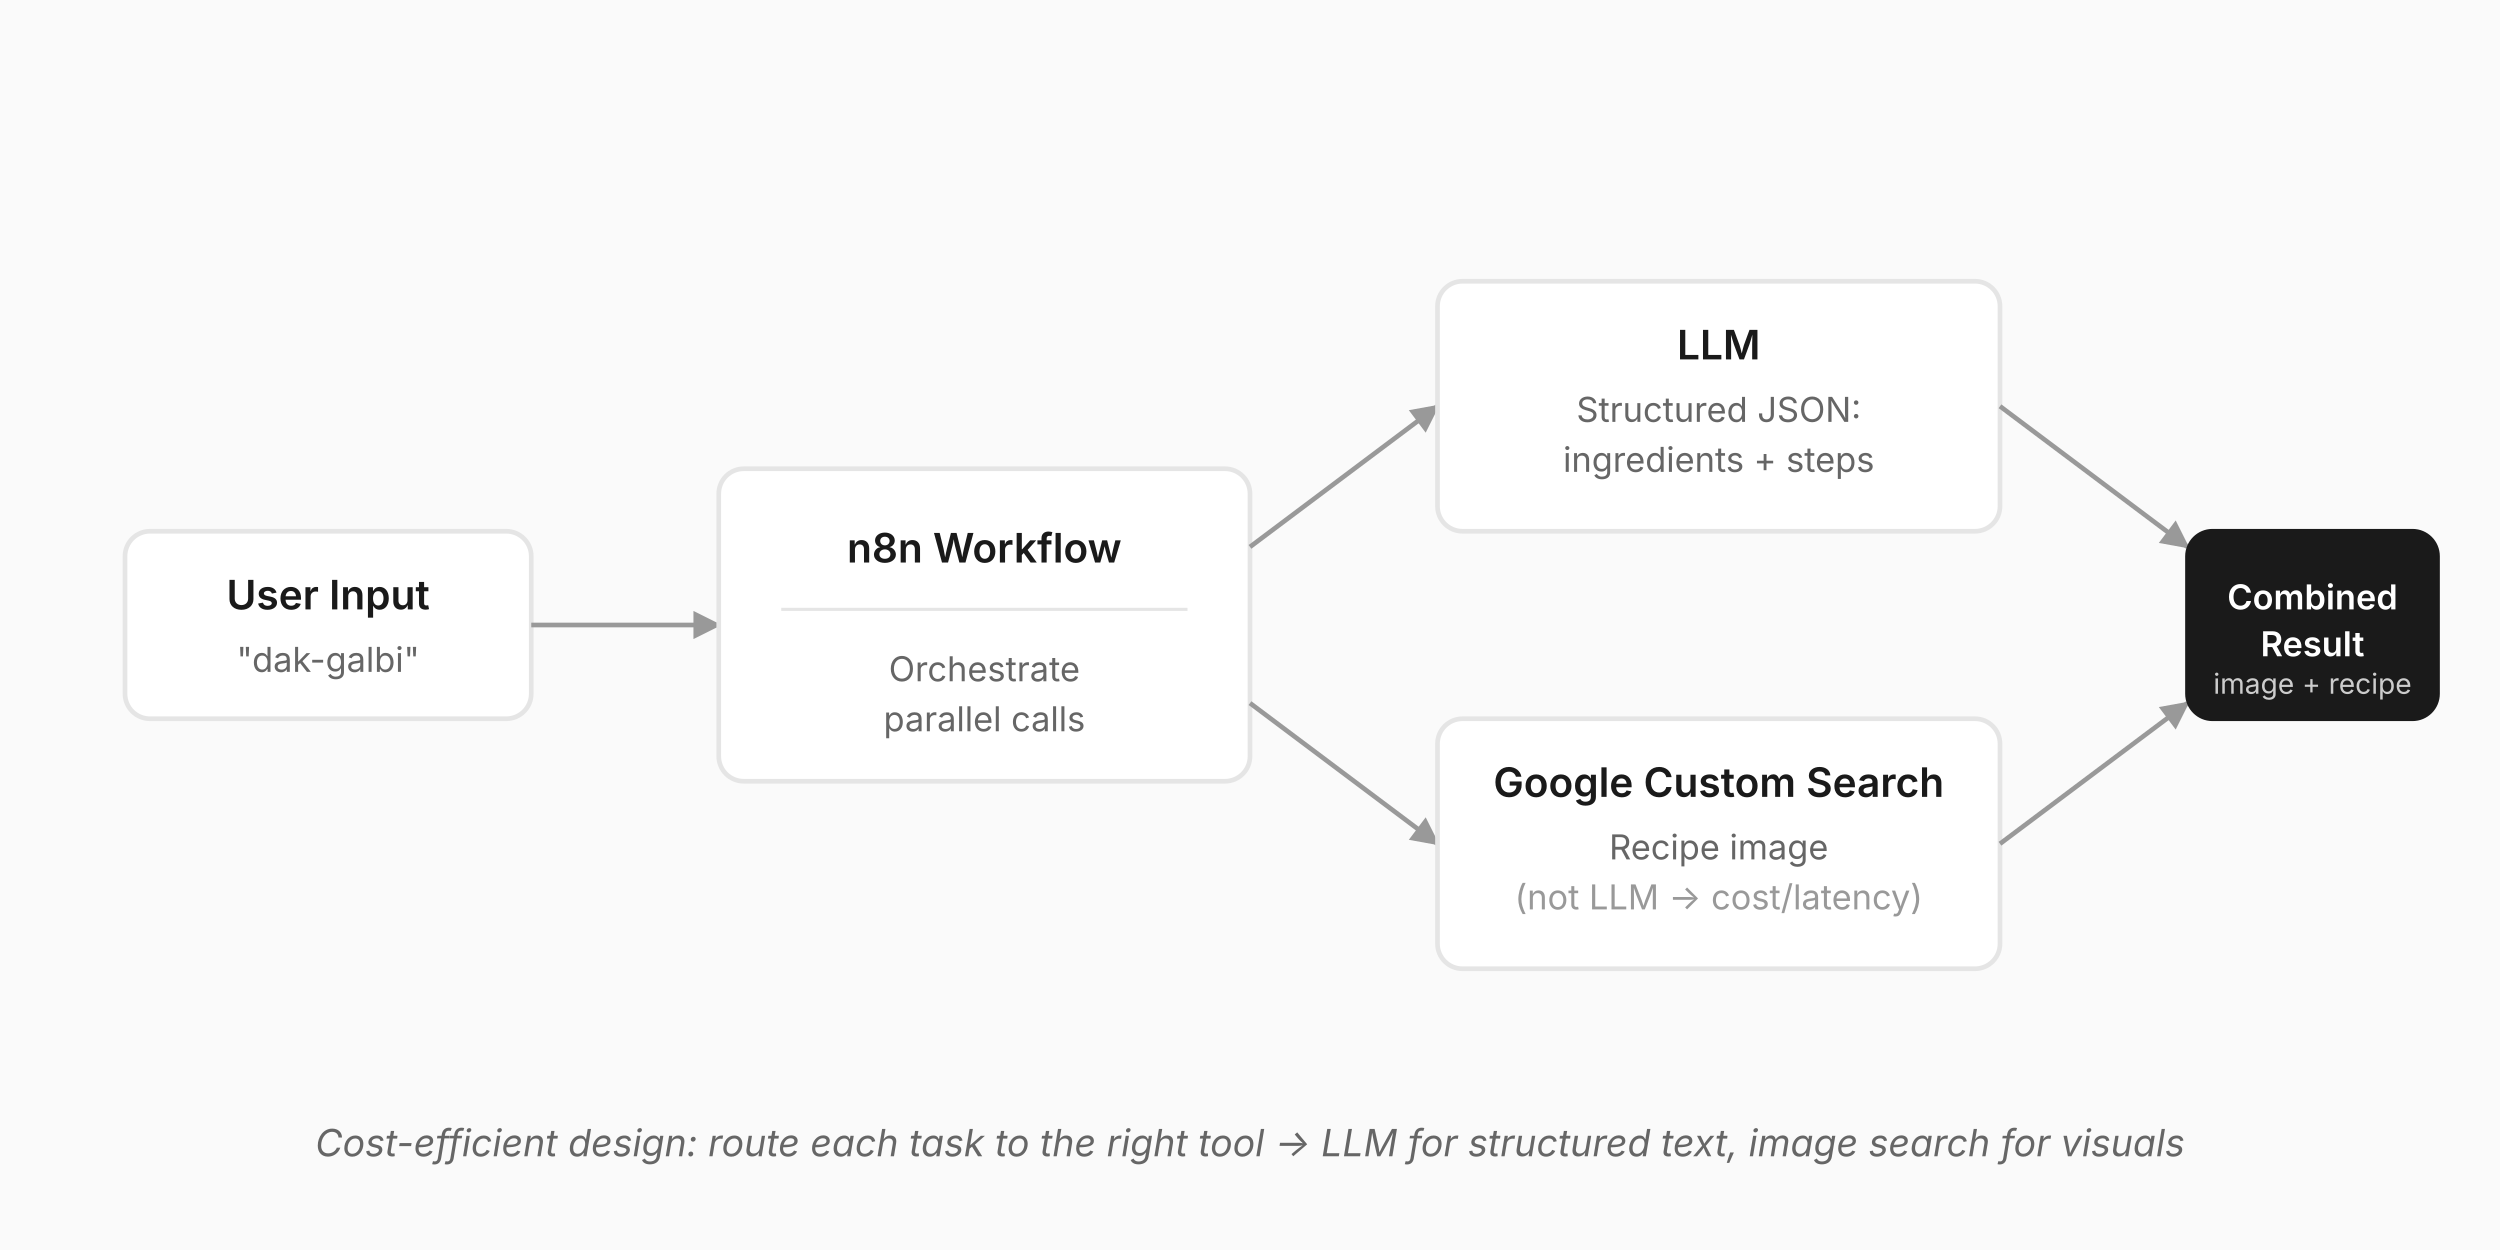
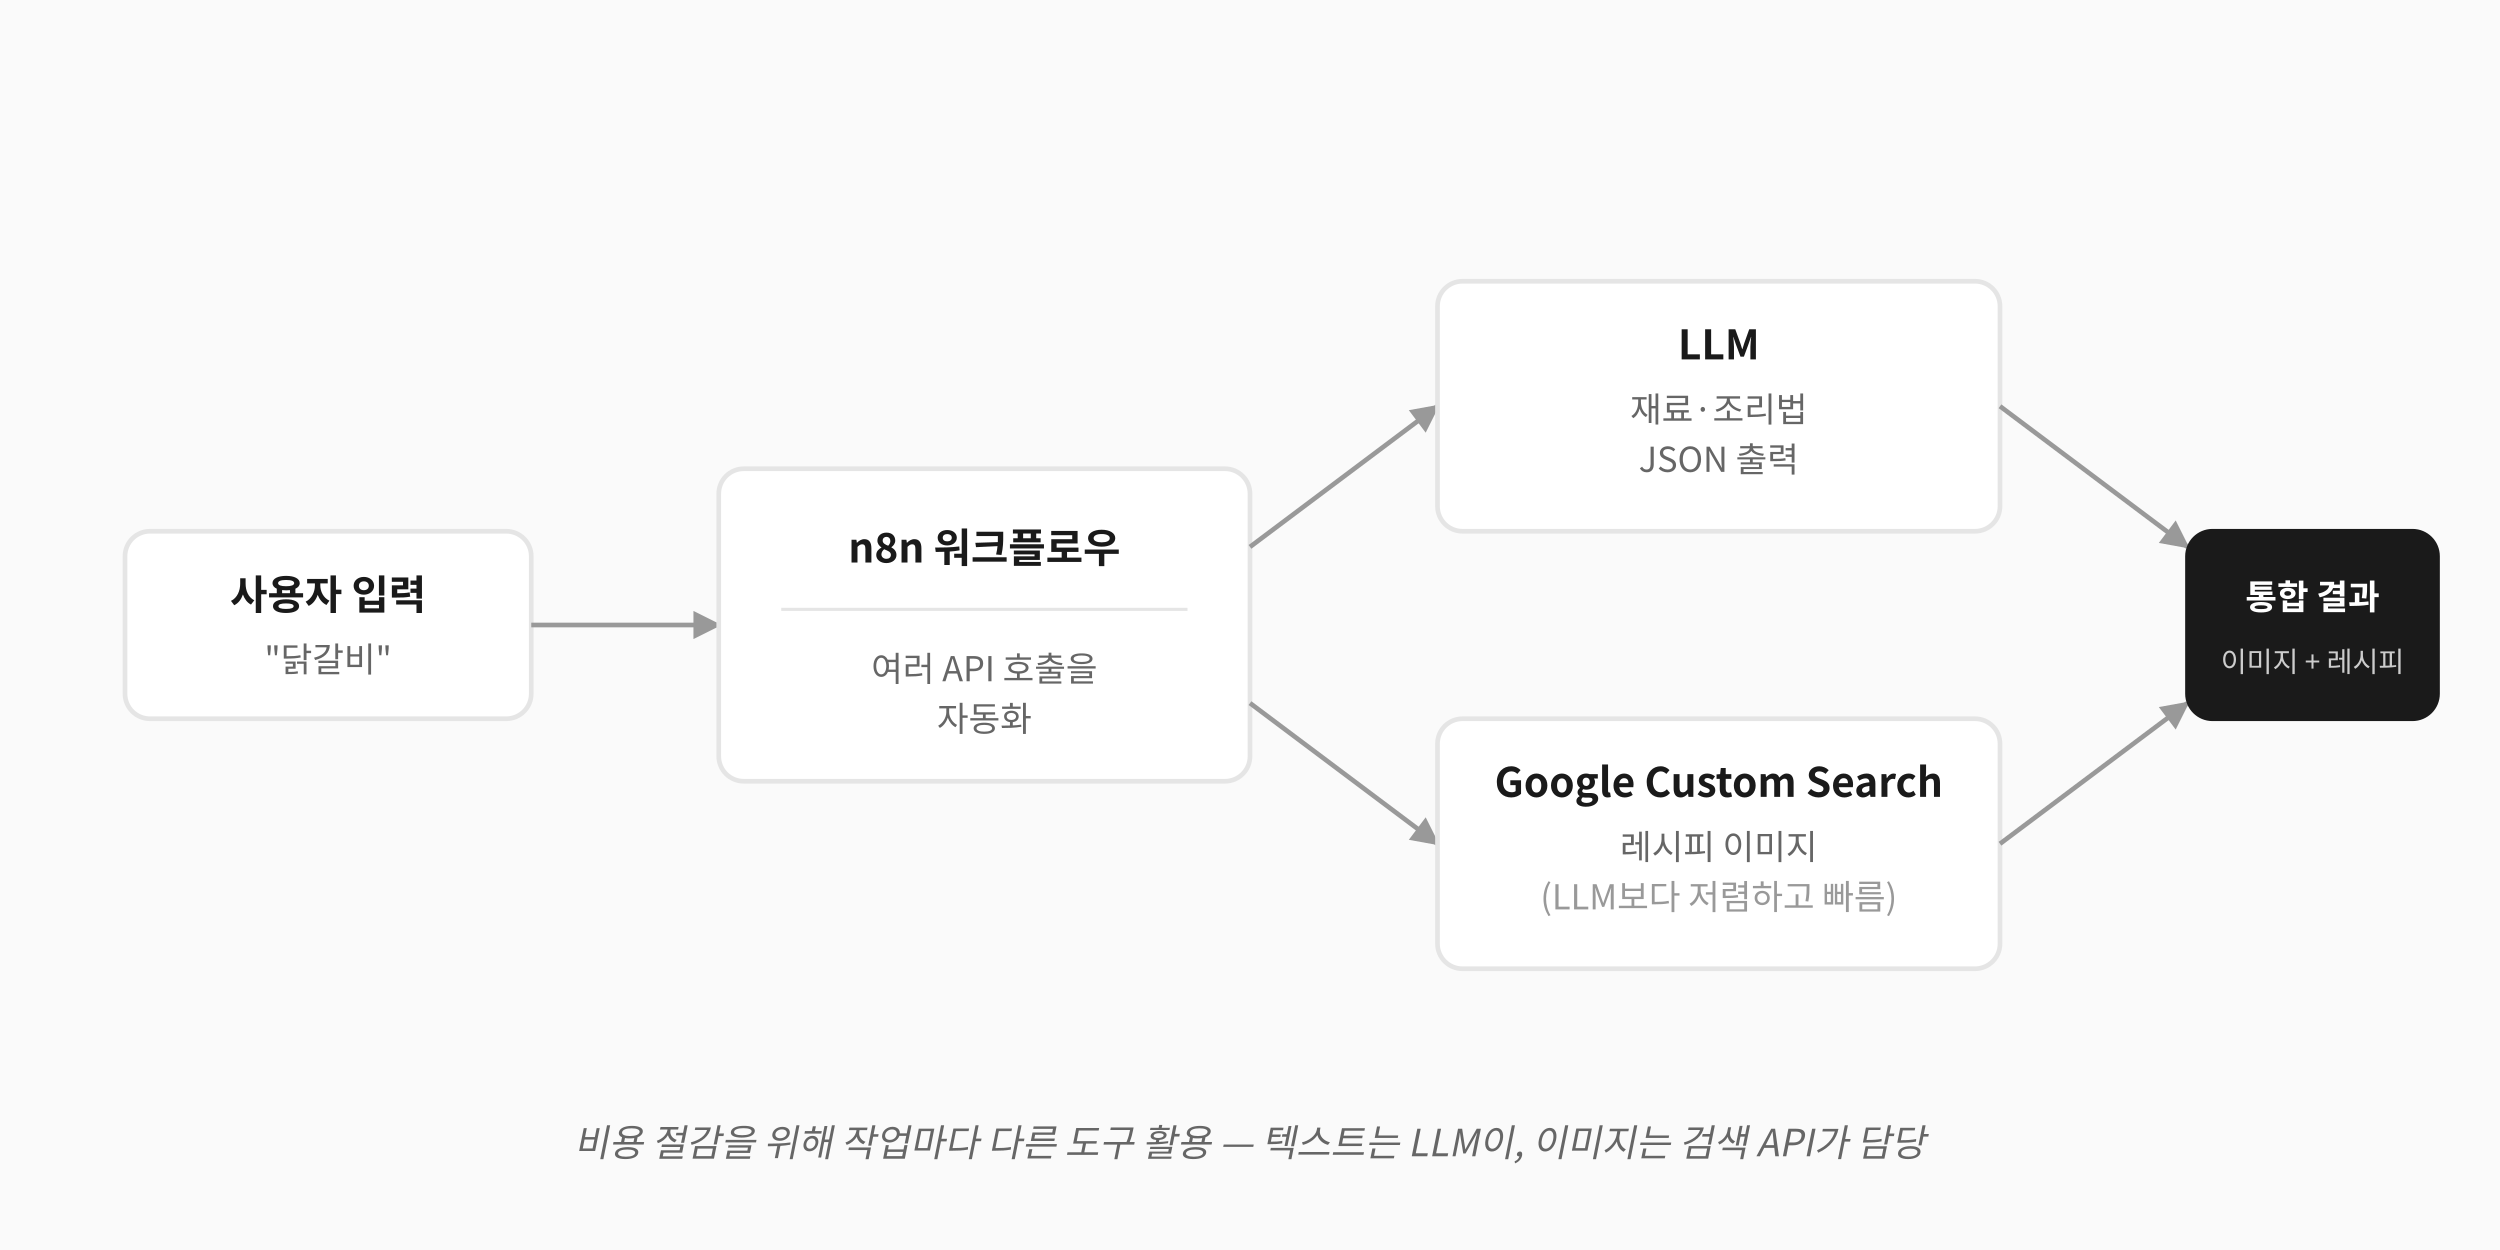
- <svg xmlns="http://www.w3.org/2000/svg" viewBox="0 0 800 400" font-family="system-ui, -apple-system, sans-serif">
+ <svg xmlns="http://www.w3.org/2000/svg" viewBox="0 0 800 400" font-family="'Noto Sans CJK KR', 'Noto Sans KR', system-ui, -apple-system, sans-serif">
  <rect width="800" height="400" fill="#FAFAFA" />
  <g>
    <rect x="40" y="170" width="130" height="60" rx="8" fill="#FFFFFF" stroke="#E5E5E5" stroke-width="1.5" />
-     <text x="105" y="195" text-anchor="middle" font-size="13" font-weight="600" fill="#1a1a1a">User Input</text>
-     <text x="105" y="215" text-anchor="middle" font-size="11" fill="#666">"dak-galbi"</text>
+     <text x="105" y="195" text-anchor="middle" font-size="13" font-weight="600" fill="#1a1a1a">사용자 입력</text>
+     <text x="105" y="215" text-anchor="middle" font-size="11" fill="#666">"닭갈비"</text>
  </g>
  <g stroke="#999" stroke-width="1.5" fill="none">
    <path d="M 170 200 L 230 200" marker-end="url(#arrow)" />
  </g>
  <g>
    <rect x="230" y="150" width="170" height="100" rx="8" fill="#FFFFFF" stroke="#E5E5E5" stroke-width="1.5" />
-     <text x="315" y="180" text-anchor="middle" font-size="13" font-weight="600" fill="#1a1a1a">n8n Workflow</text>
+     <text x="315" y="180" text-anchor="middle" font-size="13" font-weight="600" fill="#1a1a1a">n8n 워크플로우</text>
    <line x1="250" y1="195" x2="380" y2="195" stroke="#E5E5E5" stroke-width="1" />
-     <text x="315" y="218" text-anchor="middle" font-size="11" fill="#666">Orchestrate</text>
-     <text x="315" y="234" text-anchor="middle" font-size="11" fill="#666">parallel calls</text>
+     <text x="315" y="218" text-anchor="middle" font-size="11" fill="#666">여러 API 호출을</text>
+     <text x="315" y="234" text-anchor="middle" font-size="11" fill="#666">자동화</text>
  </g>
  <g stroke="#999" stroke-width="1.5" fill="none">
    <path d="M 400 175 L 460 130" marker-end="url(#arrow)" />
  </g>
  <g stroke="#999" stroke-width="1.5" fill="none">
    <path d="M 400 225 L 460 270" marker-end="url(#arrow)" />
  </g>
  <g>
    <rect x="460" y="90" width="180" height="80" rx="8" fill="#FFFFFF" stroke="#E5E5E5" stroke-width="1.5" />
    <text x="550" y="115" text-anchor="middle" font-size="13" font-weight="600" fill="#1a1a1a">LLM</text>
-     <text x="550" y="135" text-anchor="middle" font-size="11" fill="#666">Structured JSON:</text>
-     <text x="550" y="151" text-anchor="middle" font-size="11" fill="#666">ingredients + steps</text>
+     <text x="550" y="135" text-anchor="middle" font-size="11" fill="#666">재료·조리법</text>
+     <text x="550" y="151" text-anchor="middle" font-size="11" fill="#666">JSON 출력</text>
  </g>
  <g>
    <rect x="460" y="230" width="180" height="80" rx="8" fill="#FFFFFF" stroke="#E5E5E5" stroke-width="1.5" />
    <text x="550" y="255" text-anchor="middle" font-size="13" font-weight="600" fill="#1a1a1a">Google Custom Search</text>
-     <text x="550" y="275" text-anchor="middle" font-size="11" fill="#666">Recipe image</text>
-     <text x="550" y="291" text-anchor="middle" font-size="11" fill="#999">(not LLM → cost/latency)</text>
+     <text x="550" y="275" text-anchor="middle" font-size="11" fill="#666">레시피 이미지</text>
+     <text x="550" y="291" text-anchor="middle" font-size="11" fill="#999">(LLM보다 저렴하고 빠름)</text>
  </g>
  <g stroke="#999" stroke-width="1.5" fill="none">
    <path d="M 640 130 L 700 175" marker-end="url(#arrow)" />
  </g>
  <g stroke="#999" stroke-width="1.5" fill="none">
    <path d="M 640 270 L 700 225" marker-end="url(#arrow)" />
  </g>
  <g>
    <rect x="700" y="170" width="80" height="60" rx="8" fill="#1a1a1a" stroke="#1a1a1a" stroke-width="1.5" />
-     <text x="740" y="195" text-anchor="middle" font-size="11" font-weight="600" fill="#FFFFFF">Combined</text>
-     <text x="740" y="210" text-anchor="middle" font-size="11" font-weight="600" fill="#FFFFFF">Result</text>
-     <text x="740" y="222" text-anchor="middle" font-size="9" fill="#CCC">image + recipe</text>
+     <text x="740" y="195" text-anchor="middle" font-size="11" font-weight="600" fill="#FFFFFF">통합 결과</text>
+     <text x="740" y="215" text-anchor="middle" font-size="9" fill="#CCC">이미지 + 레시피</text>
  </g>
  <defs>
    <marker id="arrow" viewBox="0 0 10 10" refX="9" refY="5" markerWidth="6" markerHeight="6" orient="auto-start-reverse">
      <path d="M 0 0 L 10 5 L 0 10 z" fill="#999" />
    </marker>
  </defs>
  <text x="400" y="370" text-anchor="middle" font-size="12" fill="#666" font-style="italic">
-     Cost-efficient design: route each task to the right tool → LLM for structured text, image search for visuals
+     비용 절감을 위해 작업마다 다른 도구 활용 — 텍스트는 LLM이, 이미지는 검색 API가 담당
  </text>
</svg>
